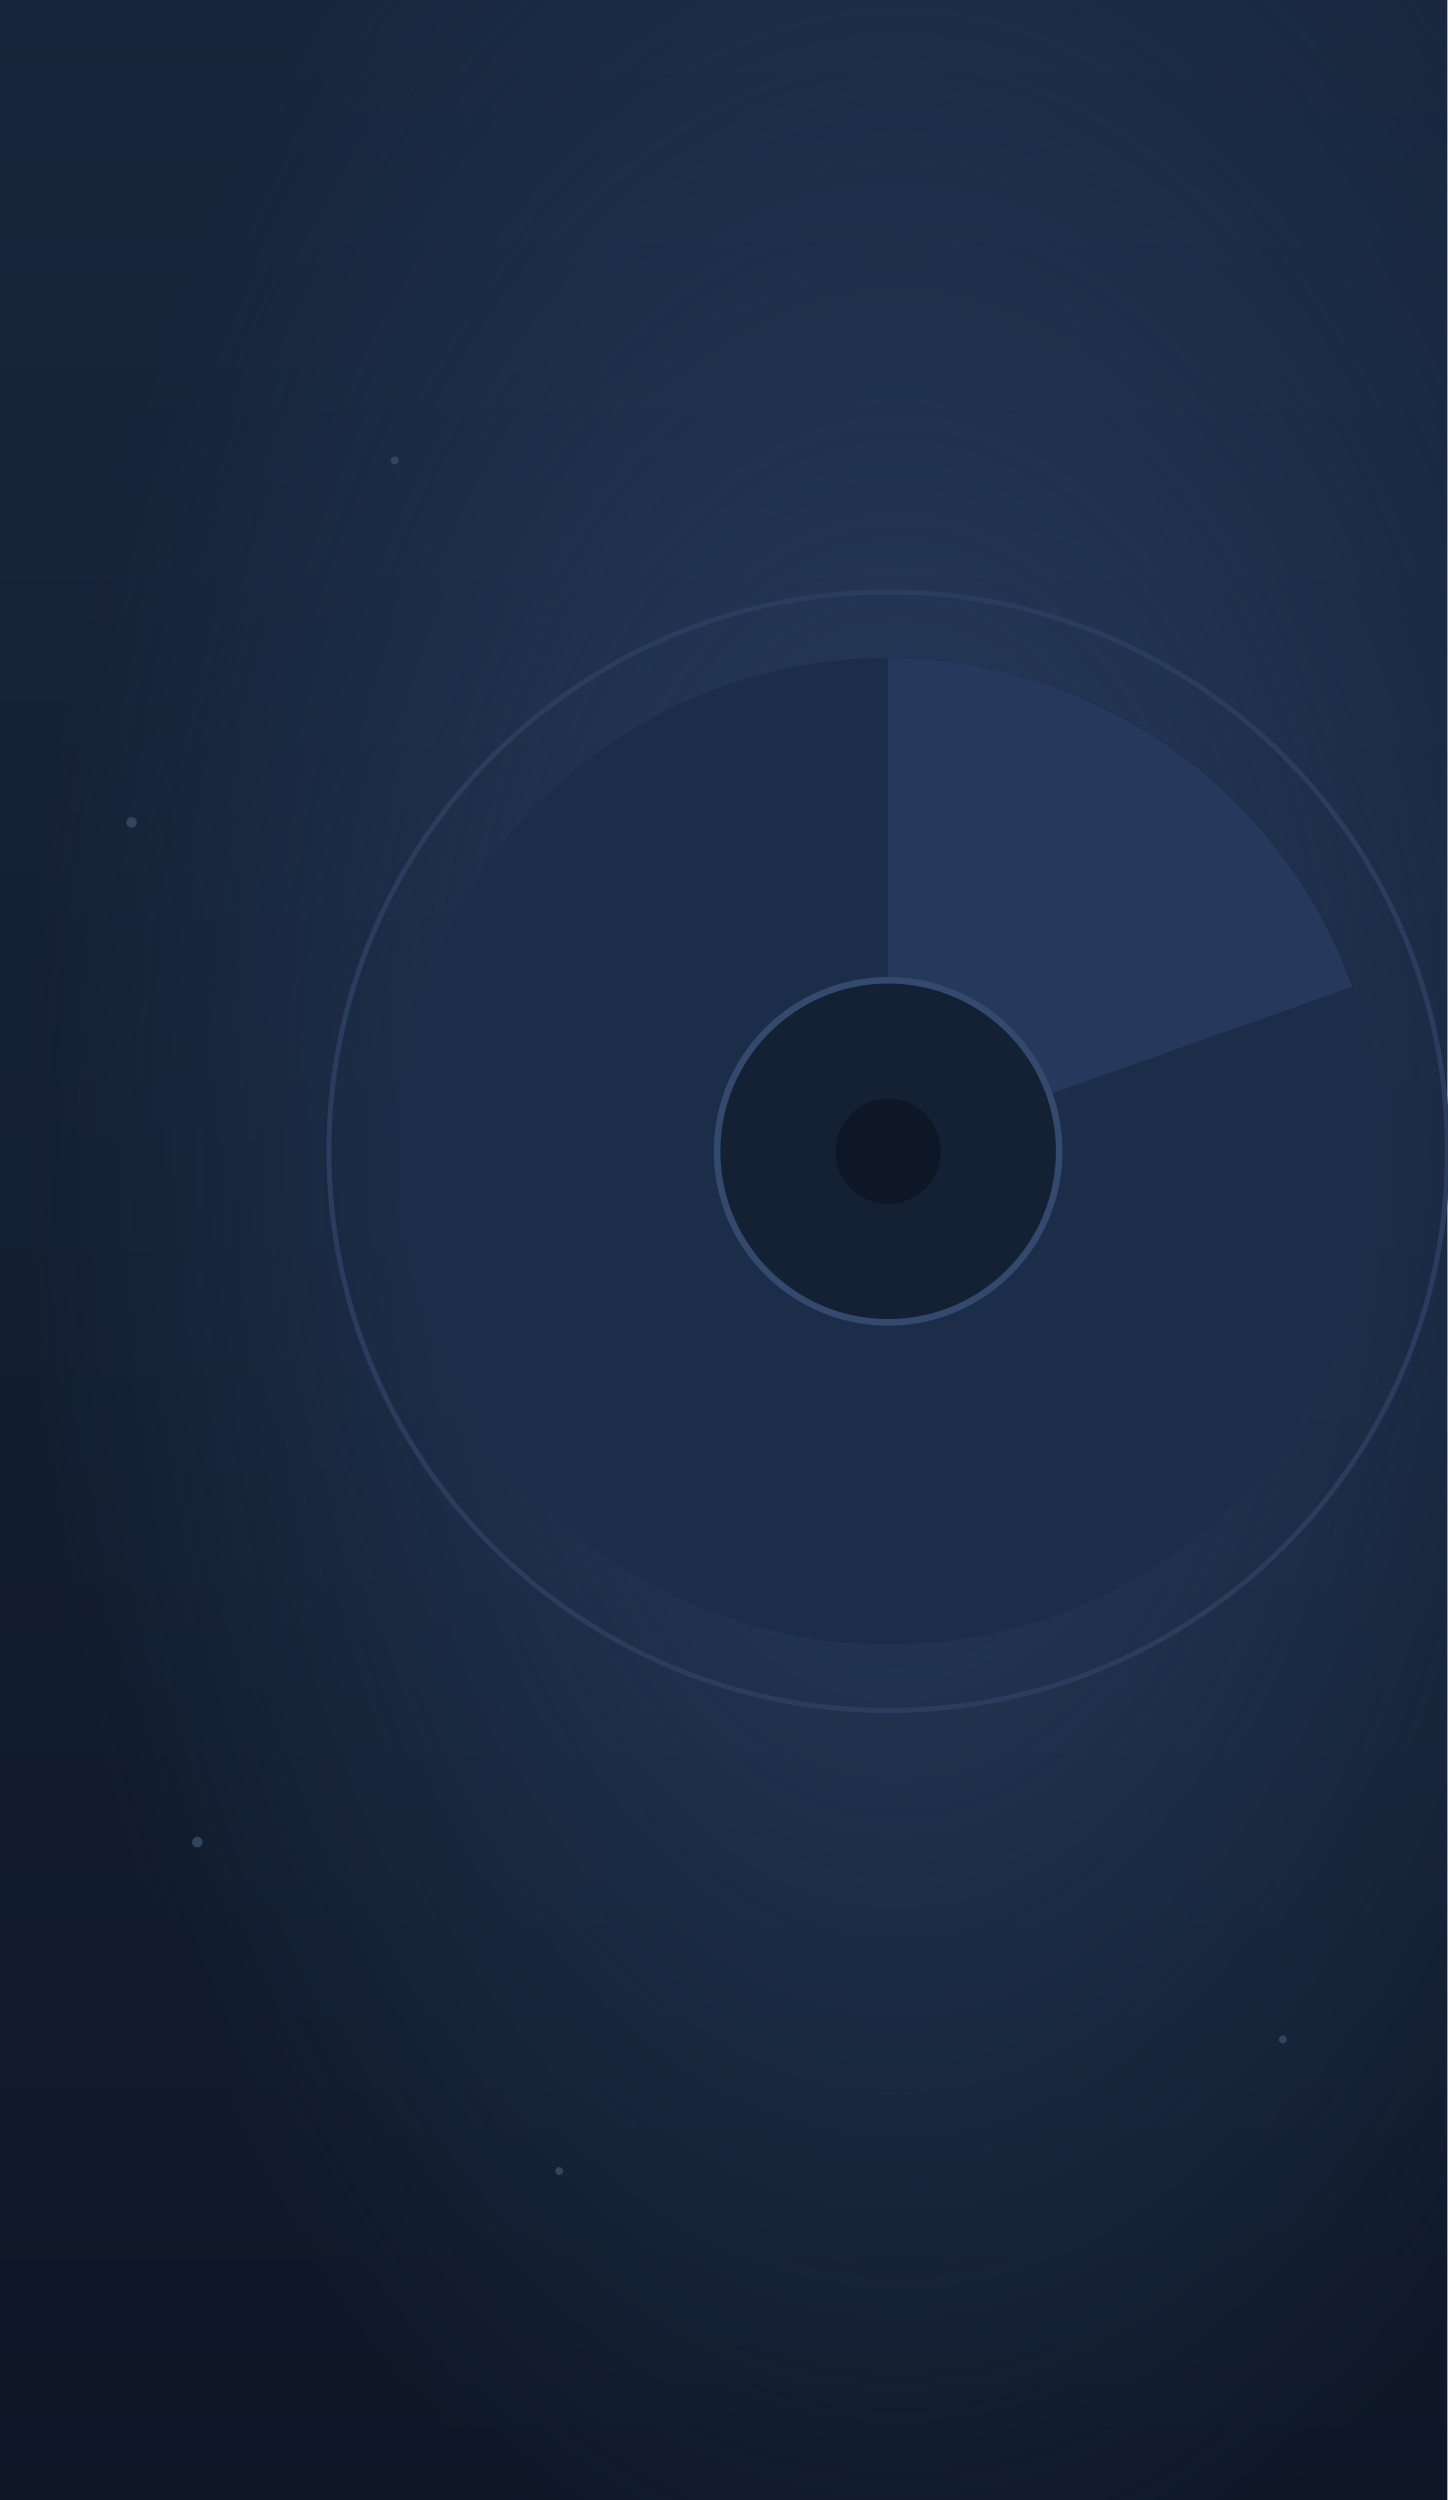
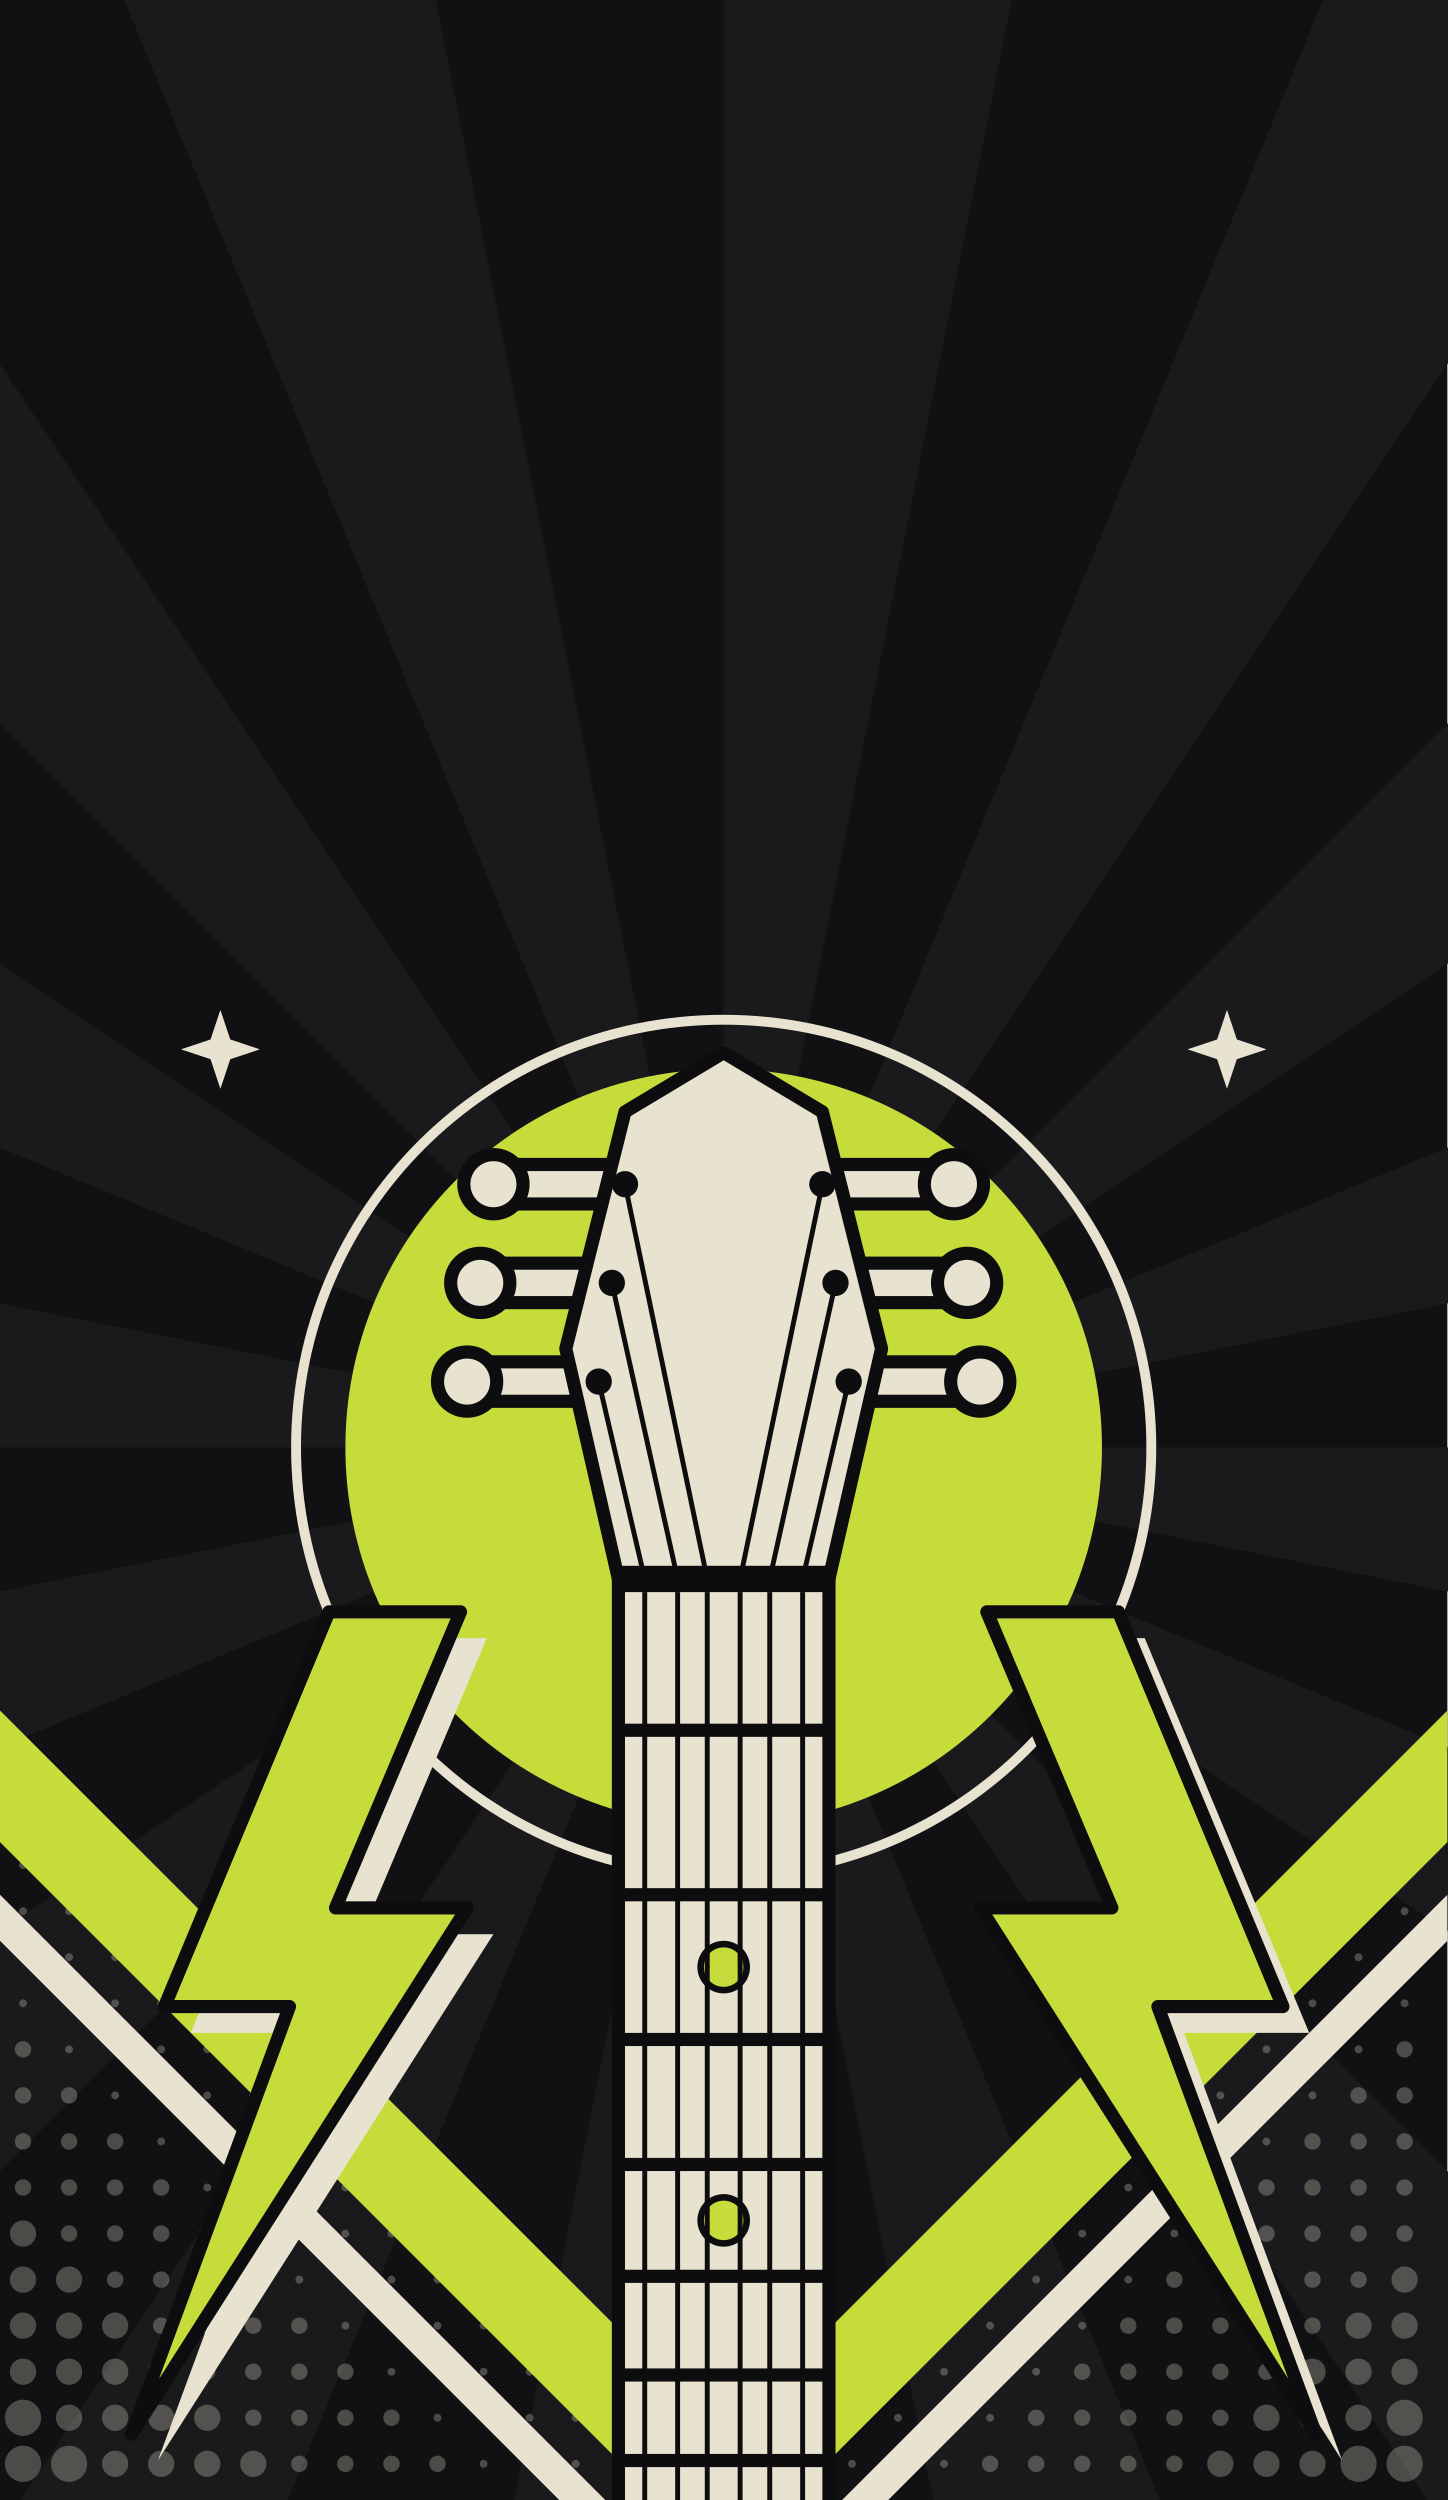
<svg xmlns="http://www.w3.org/2000/svg" viewBox="0 0 440 760">
-   <defs>
-     <linearGradient id="sky" x1="0" y1="0" x2="0" y2="1">
-       <stop offset="0" stop-color="#18263D" />
-       <stop offset="1" stop-color="#0E1726" />
-     </linearGradient>
-     <radialGradient id="glow" cx="0.62" cy="0.46" r="0.6">
-       <stop offset="0" stop-color="#2B4266" stop-opacity="0.9" />
-       <stop offset="1" stop-color="#2B4266" stop-opacity="0" />
-     </radialGradient>
-   </defs>
-   <rect width="440" height="760" fill="url(#sky)" />
-   <rect width="440" height="760" fill="url(#glow)" />
-   <g fill="none" stroke="#2A3D5E" stroke-width="1.5">
-     <circle cx="270" cy="350" r="170" />
-     <circle cx="270" cy="350" r="136" stroke-opacity="0.7" />
-   </g>
-   <circle cx="270" cy="350" r="150" fill="#1C2D49" />
-   <path d="M270 200 A150 150 0 0 1 411 300 L270 350 Z" fill="#24395B" />
-   <circle cx="270" cy="350" r="52" fill="#142033" />
-   <circle cx="270" cy="350" r="52" fill="none" stroke="#33496D" stroke-width="2" />
-   <circle cx="270" cy="350" r="16" fill="#0E1726" />
-   <g fill="#33445F">
-     <circle cx="40" cy="250" r="1.6" />
-     <circle cx="120" cy="140" r="1.2" />
-     <circle cx="60" cy="560" r="1.6" />
-     <circle cx="390" cy="620" r="1.2" />
-     <circle cx="170" cy="660" r="1.2" />
+   <rect width="440" height="760" fill="#111113" />
+   <g fill="#1A1A1D">
+     <polygon points="220,440 1120,440 1102.7,615.6" />
+     <polygon points="220,440 1051.5,784.4 968.4,940" />
+     <polygon points="220,440 856.4,1076.4 720,1188.4" />
+     <polygon points="220,440 564.4,1271.5 395.6,1322.7" />
+     <polygon points="220,440 220,1340 44.4,1322.7" />
+     <polygon points="220,440 -124.4,1271.5 -280,1188.4" />
+     <polygon points="220,440 -416.4,1076.4 -528.4,940" />
+     <polygon points="220,440 -611.5,784.4 -662.7,615.6" />
+     <polygon points="220,440 -680,440 -662.7,264.4" />
+     <polygon points="220,440 -611.5,95.6 -528.4,-60" />
+     <polygon points="220,440 -416.4,-196.4 -280,-308.4" />
+     <polygon points="220,440 -124.4,-391.5 44.4,-442.7" />
+     <polygon points="220,440 220,-460 395.6,-442.7" />
+     <polygon points="220,440 564.4,-391.5 720,-308.4" />
+     <polygon points="220,440 856.4,-196.4 968.4,-60" />
+     <polygon points="220,440 1051.5,95.6 1102.7,264.4" />
+   </g>
+   <g fill="#E8E2D0" fill-opacity="0.28">
+     <circle cx="7" cy="553" r="1.2" />
+     <circle cx="7" cy="567" r="1.2" />
+     <circle cx="7" cy="581" r="1.2" />
+     <circle cx="7" cy="595" r="1.2" />
+     <circle cx="7" cy="609" r="1.2" />
+     <circle cx="7" cy="623" r="2.5" />
+     <circle cx="7" cy="637" r="2.5" />
+     <circle cx="7" cy="651" r="2.5" />
+     <circle cx="7" cy="665" r="2.5" />
+     <circle cx="7" cy="679" r="4" />
+     <circle cx="7" cy="693" r="4" />
+     <circle cx="7" cy="707" r="4" />
+     <circle cx="7" cy="721" r="4" />
+     <circle cx="7" cy="735" r="5.5" />
+     <circle cx="7" cy="749" r="5.5" />
+     <circle cx="21" cy="567" r="1.2" />
+     <circle cx="21" cy="581" r="1.2" />
+     <circle cx="21" cy="595" r="1.2" />
+     <circle cx="21" cy="609" r="1.2" />
+     <circle cx="21" cy="623" r="1.2" />
+     <circle cx="21" cy="637" r="2.5" />
+     <circle cx="21" cy="651" r="2.5" />
+     <circle cx="21" cy="665" r="2.5" />
+     <circle cx="21" cy="679" r="2.5" />
+     <circle cx="21" cy="693" r="4" />
+     <circle cx="21" cy="707" r="4" />
+     <circle cx="21" cy="721" r="4" />
+     <circle cx="21" cy="735" r="4" />
+     <circle cx="21" cy="749" r="5.5" />
+     <circle cx="35" cy="581" r="1.2" />
+     <circle cx="35" cy="595" r="1.2" />
+     <circle cx="35" cy="609" r="1.2" />
+     <circle cx="35" cy="623" r="1.2" />
+     <circle cx="35" cy="637" r="1.2" />
+     <circle cx="35" cy="651" r="2.5" />
+     <circle cx="35" cy="665" r="2.5" />
+     <circle cx="35" cy="679" r="2.5" />
+     <circle cx="35" cy="693" r="2.5" />
+     <circle cx="35" cy="707" r="4" />
+     <circle cx="35" cy="721" r="4" />
+     <circle cx="35" cy="735" r="4" />
+     <circle cx="35" cy="749" r="4" />
+     <circle cx="49" cy="595" r="1.2" />
+     <circle cx="49" cy="609" r="1.2" />
+     <circle cx="49" cy="623" r="1.2" />
+     <circle cx="49" cy="637" r="1.2" />
+     <circle cx="49" cy="651" r="1.2" />
+     <circle cx="49" cy="665" r="2.5" />
+     <circle cx="49" cy="679" r="2.5" />
+     <circle cx="49" cy="693" r="2.5" />
+     <circle cx="49" cy="707" r="2.5" />
+     <circle cx="49" cy="721" r="4" />
+     <circle cx="49" cy="735" r="4" />
+     <circle cx="49" cy="749" r="4" />
+     <circle cx="63" cy="609" r="1.2" />
+     <circle cx="63" cy="623" r="1.2" />
+     <circle cx="63" cy="637" r="1.2" />
+     <circle cx="63" cy="651" r="1.2" />
+     <circle cx="63" cy="665" r="1.2" />
+     <circle cx="63" cy="679" r="2.5" />
+     <circle cx="63" cy="693" r="2.5" />
+     <circle cx="63" cy="707" r="2.5" />
+     <circle cx="63" cy="721" r="2.5" />
+     <circle cx="63" cy="735" r="4" />
+     <circle cx="63" cy="749" r="4" />
+     <circle cx="77" cy="623" r="1.2" />
+     <circle cx="77" cy="637" r="1.2" />
+     <circle cx="77" cy="651" r="1.2" />
+     <circle cx="77" cy="665" r="1.2" />
+     <circle cx="77" cy="679" r="1.2" />
+     <circle cx="77" cy="693" r="2.5" />
+     <circle cx="77" cy="707" r="2.5" />
+     <circle cx="77" cy="721" r="2.5" />
+     <circle cx="77" cy="735" r="2.5" />
+     <circle cx="77" cy="749" r="4" />
+     <circle cx="91" cy="637" r="1.2" />
+     <circle cx="91" cy="651" r="1.2" />
+     <circle cx="91" cy="665" r="1.2" />
+     <circle cx="91" cy="679" r="1.2" />
+     <circle cx="91" cy="693" r="1.2" />
+     <circle cx="91" cy="707" r="2.5" />
+     <circle cx="91" cy="721" r="2.5" />
+     <circle cx="91" cy="735" r="2.5" />
+     <circle cx="91" cy="749" r="2.5" />
+     <circle cx="105" cy="651" r="1.2" />
+     <circle cx="105" cy="665" r="1.2" />
+     <circle cx="105" cy="679" r="1.2" />
+     <circle cx="105" cy="693" r="1.2" />
+     <circle cx="105" cy="707" r="1.2" />
+     <circle cx="105" cy="721" r="2.5" />
+     <circle cx="105" cy="735" r="2.5" />
+     <circle cx="105" cy="749" r="2.5" />
+     <circle cx="119" cy="665" r="1.2" />
+     <circle cx="119" cy="679" r="1.2" />
+     <circle cx="119" cy="693" r="1.2" />
+     <circle cx="119" cy="707" r="1.2" />
+     <circle cx="119" cy="721" r="1.2" />
+     <circle cx="119" cy="735" r="2.5" />
+     <circle cx="119" cy="749" r="2.5" />
+     <circle cx="133" cy="679" r="1.2" />
+     <circle cx="133" cy="693" r="1.2" />
+     <circle cx="133" cy="707" r="1.2" />
+     <circle cx="133" cy="721" r="1.2" />
+     <circle cx="133" cy="735" r="1.2" />
+     <circle cx="133" cy="749" r="2.5" />
+     <circle cx="147" cy="693" r="1.2" />
+     <circle cx="147" cy="707" r="1.2" />
+     <circle cx="147" cy="721" r="1.2" />
+     <circle cx="147" cy="735" r="1.2" />
+     <circle cx="147" cy="749" r="1.2" />
+     <circle cx="161" cy="707" r="1.2" />
+     <circle cx="161" cy="721" r="1.2" />
+     <circle cx="161" cy="735" r="1.2" />
+     <circle cx="161" cy="749" r="1.2" />
+     <circle cx="175" cy="721" r="1.2" />
+     <circle cx="175" cy="735" r="1.2" />
+     <circle cx="175" cy="749" r="1.2" />
+     <circle cx="189" cy="735" r="1.2" />
+     <circle cx="189" cy="749" r="1.2" />
+     <circle cx="203" cy="749" r="1.2" />
+     <circle cx="231" cy="749" r="1.2" />
+     <circle cx="245" cy="735" r="1.2" />
+     <circle cx="245" cy="749" r="1.2" />
+     <circle cx="259" cy="721" r="1.2" />
+     <circle cx="259" cy="735" r="1.2" />
+     <circle cx="259" cy="749" r="1.2" />
+     <circle cx="273" cy="707" r="1.2" />
+     <circle cx="273" cy="721" r="1.2" />
+     <circle cx="273" cy="735" r="1.2" />
+     <circle cx="273" cy="749" r="1.2" />
+     <circle cx="287" cy="693" r="1.2" />
+     <circle cx="287" cy="707" r="1.2" />
+     <circle cx="287" cy="721" r="1.2" />
+     <circle cx="287" cy="735" r="1.2" />
+     <circle cx="287" cy="749" r="1.2" />
+     <circle cx="301" cy="679" r="1.2" />
+     <circle cx="301" cy="693" r="1.2" />
+     <circle cx="301" cy="707" r="1.2" />
+     <circle cx="301" cy="721" r="1.2" />
+     <circle cx="301" cy="735" r="1.2" />
+     <circle cx="301" cy="749" r="2.5" />
+     <circle cx="315" cy="665" r="1.2" />
+     <circle cx="315" cy="679" r="1.2" />
+     <circle cx="315" cy="693" r="1.2" />
+     <circle cx="315" cy="707" r="1.2" />
+     <circle cx="315" cy="721" r="1.2" />
+     <circle cx="315" cy="735" r="2.5" />
+     <circle cx="315" cy="749" r="2.5" />
+     <circle cx="329" cy="651" r="1.2" />
+     <circle cx="329" cy="665" r="1.2" />
+     <circle cx="329" cy="679" r="1.2" />
+     <circle cx="329" cy="693" r="1.2" />
+     <circle cx="329" cy="707" r="1.2" />
+     <circle cx="329" cy="721" r="2.5" />
+     <circle cx="329" cy="735" r="2.5" />
+     <circle cx="329" cy="749" r="2.5" />
+     <circle cx="343" cy="637" r="1.2" />
+     <circle cx="343" cy="651" r="1.2" />
+     <circle cx="343" cy="665" r="1.2" />
+     <circle cx="343" cy="679" r="1.2" />
+     <circle cx="343" cy="693" r="1.2" />
+     <circle cx="343" cy="707" r="2.5" />
+     <circle cx="343" cy="721" r="2.5" />
+     <circle cx="343" cy="735" r="2.5" />
+     <circle cx="343" cy="749" r="2.5" />
+     <circle cx="357" cy="623" r="1.2" />
+     <circle cx="357" cy="637" r="1.2" />
+     <circle cx="357" cy="651" r="1.2" />
+     <circle cx="357" cy="665" r="1.2" />
+     <circle cx="357" cy="679" r="1.2" />
+     <circle cx="357" cy="693" r="2.5" />
+     <circle cx="357" cy="707" r="2.5" />
+     <circle cx="357" cy="721" r="2.5" />
+     <circle cx="357" cy="735" r="2.5" />
+     <circle cx="357" cy="749" r="2.5" />
+     <circle cx="371" cy="609" r="1.2" />
+     <circle cx="371" cy="623" r="1.2" />
+     <circle cx="371" cy="637" r="1.2" />
+     <circle cx="371" cy="651" r="1.2" />
+     <circle cx="371" cy="665" r="1.2" />
+     <circle cx="371" cy="679" r="2.5" />
+     <circle cx="371" cy="693" r="2.5" />
+     <circle cx="371" cy="707" r="2.5" />
+     <circle cx="371" cy="721" r="2.5" />
+     <circle cx="371" cy="735" r="2.5" />
+     <circle cx="371" cy="749" r="4" />
+     <circle cx="385" cy="595" r="1.2" />
+     <circle cx="385" cy="609" r="1.2" />
+     <circle cx="385" cy="623" r="1.2" />
+     <circle cx="385" cy="637" r="1.2" />
+     <circle cx="385" cy="651" r="1.2" />
+     <circle cx="385" cy="665" r="2.5" />
+     <circle cx="385" cy="679" r="2.5" />
+     <circle cx="385" cy="693" r="2.5" />
+     <circle cx="385" cy="707" r="2.5" />
+     <circle cx="385" cy="721" r="2.5" />
+     <circle cx="385" cy="735" r="4" />
+     <circle cx="385" cy="749" r="4" />
+     <circle cx="399" cy="581" r="1.2" />
+     <circle cx="399" cy="595" r="1.2" />
+     <circle cx="399" cy="609" r="1.2" />
+     <circle cx="399" cy="623" r="1.2" />
+     <circle cx="399" cy="637" r="1.2" />
+     <circle cx="399" cy="651" r="2.5" />
+     <circle cx="399" cy="665" r="2.5" />
+     <circle cx="399" cy="679" r="2.5" />
+     <circle cx="399" cy="693" r="2.5" />
+     <circle cx="399" cy="707" r="2.5" />
+     <circle cx="399" cy="721" r="4" />
+     <circle cx="399" cy="735" r="4" />
+     <circle cx="399" cy="749" r="4" />
+     <circle cx="413" cy="567" r="1.2" />
+     <circle cx="413" cy="581" r="1.2" />
+     <circle cx="413" cy="595" r="1.2" />
+     <circle cx="413" cy="609" r="1.2" />
+     <circle cx="413" cy="623" r="1.2" />
+     <circle cx="413" cy="637" r="2.5" />
+     <circle cx="413" cy="651" r="2.5" />
+     <circle cx="413" cy="665" r="2.5" />
+     <circle cx="413" cy="679" r="2.5" />
+     <circle cx="413" cy="693" r="2.5" />
+     <circle cx="413" cy="707" r="4" />
+     <circle cx="413" cy="721" r="4" />
+     <circle cx="413" cy="735" r="4" />
+     <circle cx="413" cy="749" r="5.5" />
+     <circle cx="427" cy="553" r="1.2" />
+     <circle cx="427" cy="567" r="1.2" />
+     <circle cx="427" cy="581" r="1.2" />
+     <circle cx="427" cy="595" r="1.2" />
+     <circle cx="427" cy="609" r="1.2" />
+     <circle cx="427" cy="623" r="2.5" />
+     <circle cx="427" cy="637" r="2.5" />
+     <circle cx="427" cy="651" r="2.5" />
+     <circle cx="427" cy="665" r="2.5" />
+     <circle cx="427" cy="679" r="2.5" />
+     <circle cx="427" cy="693" r="4" />
+     <circle cx="427" cy="707" r="4" />
+     <circle cx="427" cy="721" r="4" />
+     <circle cx="427" cy="735" r="5.5" />
+     <circle cx="427" cy="749" r="5.5" />
+   </g>
+   <polygon points="0,520 240,760 200,760 0,560" fill="#C5DC3A" />
+   <polygon points="0,576 184,760 170,760 0,590" fill="#E8E2D0" />
+   <polygon points="440,520 200,760 240,760 440,560" fill="#C5DC3A" />
+   <polygon points="440,576 256,760 270,760 440,590" fill="#E8E2D0" />
+   <circle cx="220" cy="440" r="130" fill="none" stroke="#E8E2D0" stroke-width="3" />
+   <circle cx="220" cy="440" r="115" fill="#C5DC3A" />
+   <polygon points="108,498 58,618 96,618 48,748 150,588 110,588 148,498" fill="#E8E2D0" />
+   <polygon points="100,490 50,610 88,610 40,740 142,580 102,580 140,490" fill="#C5DC3A" stroke="#0D0D0F" stroke-width="4" stroke-linejoin="round" />
+   <polygon points="348,498 398,618 360,618 408,748 306,588 346,588 308,498" fill="#E8E2D0" />
+   <polygon points="340,490 390,610 352,610 400,740 298,580 338,580 300,490" fill="#C5DC3A" stroke="#0D0D0F" stroke-width="4" stroke-linejoin="round" />
+   <rect x="188" y="480" width="64" height="290" fill="#E8E2D0" stroke="#0D0D0F" stroke-width="4" />
+   <g stroke="#0D0D0F" stroke-width="4">
+     <path d="M188 526 H252" />
+     <path d="M188 576 H252" />
+     <path d="M188 620 H252" />
+     <path d="M188 658 H252" />
+     <path d="M188 692 H252" />
+     <path d="M188 722 H252" />
+     <path d="M188 748 H252" />
+   </g>
+   <g fill="#C5DC3A" stroke="#0D0D0F" stroke-width="2">
+     <circle cx="220" cy="598" r="7" />
+     <circle cx="220" cy="675" r="7" />
+   </g>
+   <g fill="#E8E2D0" stroke="#0D0D0F" stroke-width="4" stroke-linejoin="round">
+     <rect x="154" y="354" width="34" height="12" rx="2" />
+     <rect x="150" y="384" width="32" height="12" rx="2" />
+     <rect x="146" y="414" width="32" height="12" rx="2" />
+     <rect x="252" y="354" width="34" height="12" rx="2" />
+     <rect x="258" y="384" width="32" height="12" rx="2" />
+     <rect x="262" y="414" width="32" height="12" rx="2" />
+     <circle cx="150" cy="360" r="9" />
+     <circle cx="146" cy="390" r="9" />
+     <circle cx="142" cy="420" r="9" />
+     <circle cx="290" cy="360" r="9" />
+     <circle cx="294" cy="390" r="9" />
+     <circle cx="298" cy="420" r="9" />
+     <polygon points="188,480 172,410 190,338 220,320 250,338 268,410 252,480" />
+   </g>
+   <rect x="188" y="476" width="64" height="8" fill="#0D0D0F" />
+   <g fill="#0D0D0F">
+     <circle cx="190" cy="360" r="4" />
+     <circle cx="186" cy="390" r="4" />
+     <circle cx="182" cy="420" r="4" />
+     <circle cx="250" cy="360" r="4" />
+     <circle cx="254" cy="390" r="4" />
+     <circle cx="258" cy="420" r="4" />
+   </g>
+   <g stroke="#0D0D0F" stroke-width="1.5">
+     <path d="M196 480 L182 420" />
+     <path d="M206 480 L186 390" />
+     <path d="M215 480 L190 360" />
+     <path d="M225 480 L250 360" />
+     <path d="M234 480 L254 390" />
+     <path d="M244 480 L258 420" />
+     <path d="M196 484 V760" />
+     <path d="M206 484 V760" />
+     <path d="M215 484 V760" />
+     <path d="M225 484 V760" />
+     <path d="M234 484 V760" />
+     <path d="M244 484 V760" />
+   </g>
+   <g fill="#E8E2D0">
+     <path d="M64 316 l3 -9 l3 9 l9 3 l-9 3 l-3 9 l-3 -9 l-9 -3 z" />
+     <path d="M370 316 l3 -9 l3 9 l9 3 l-9 3 l-3 9 l-3 -9 l-9 -3 z" />
  </g>
</svg>
